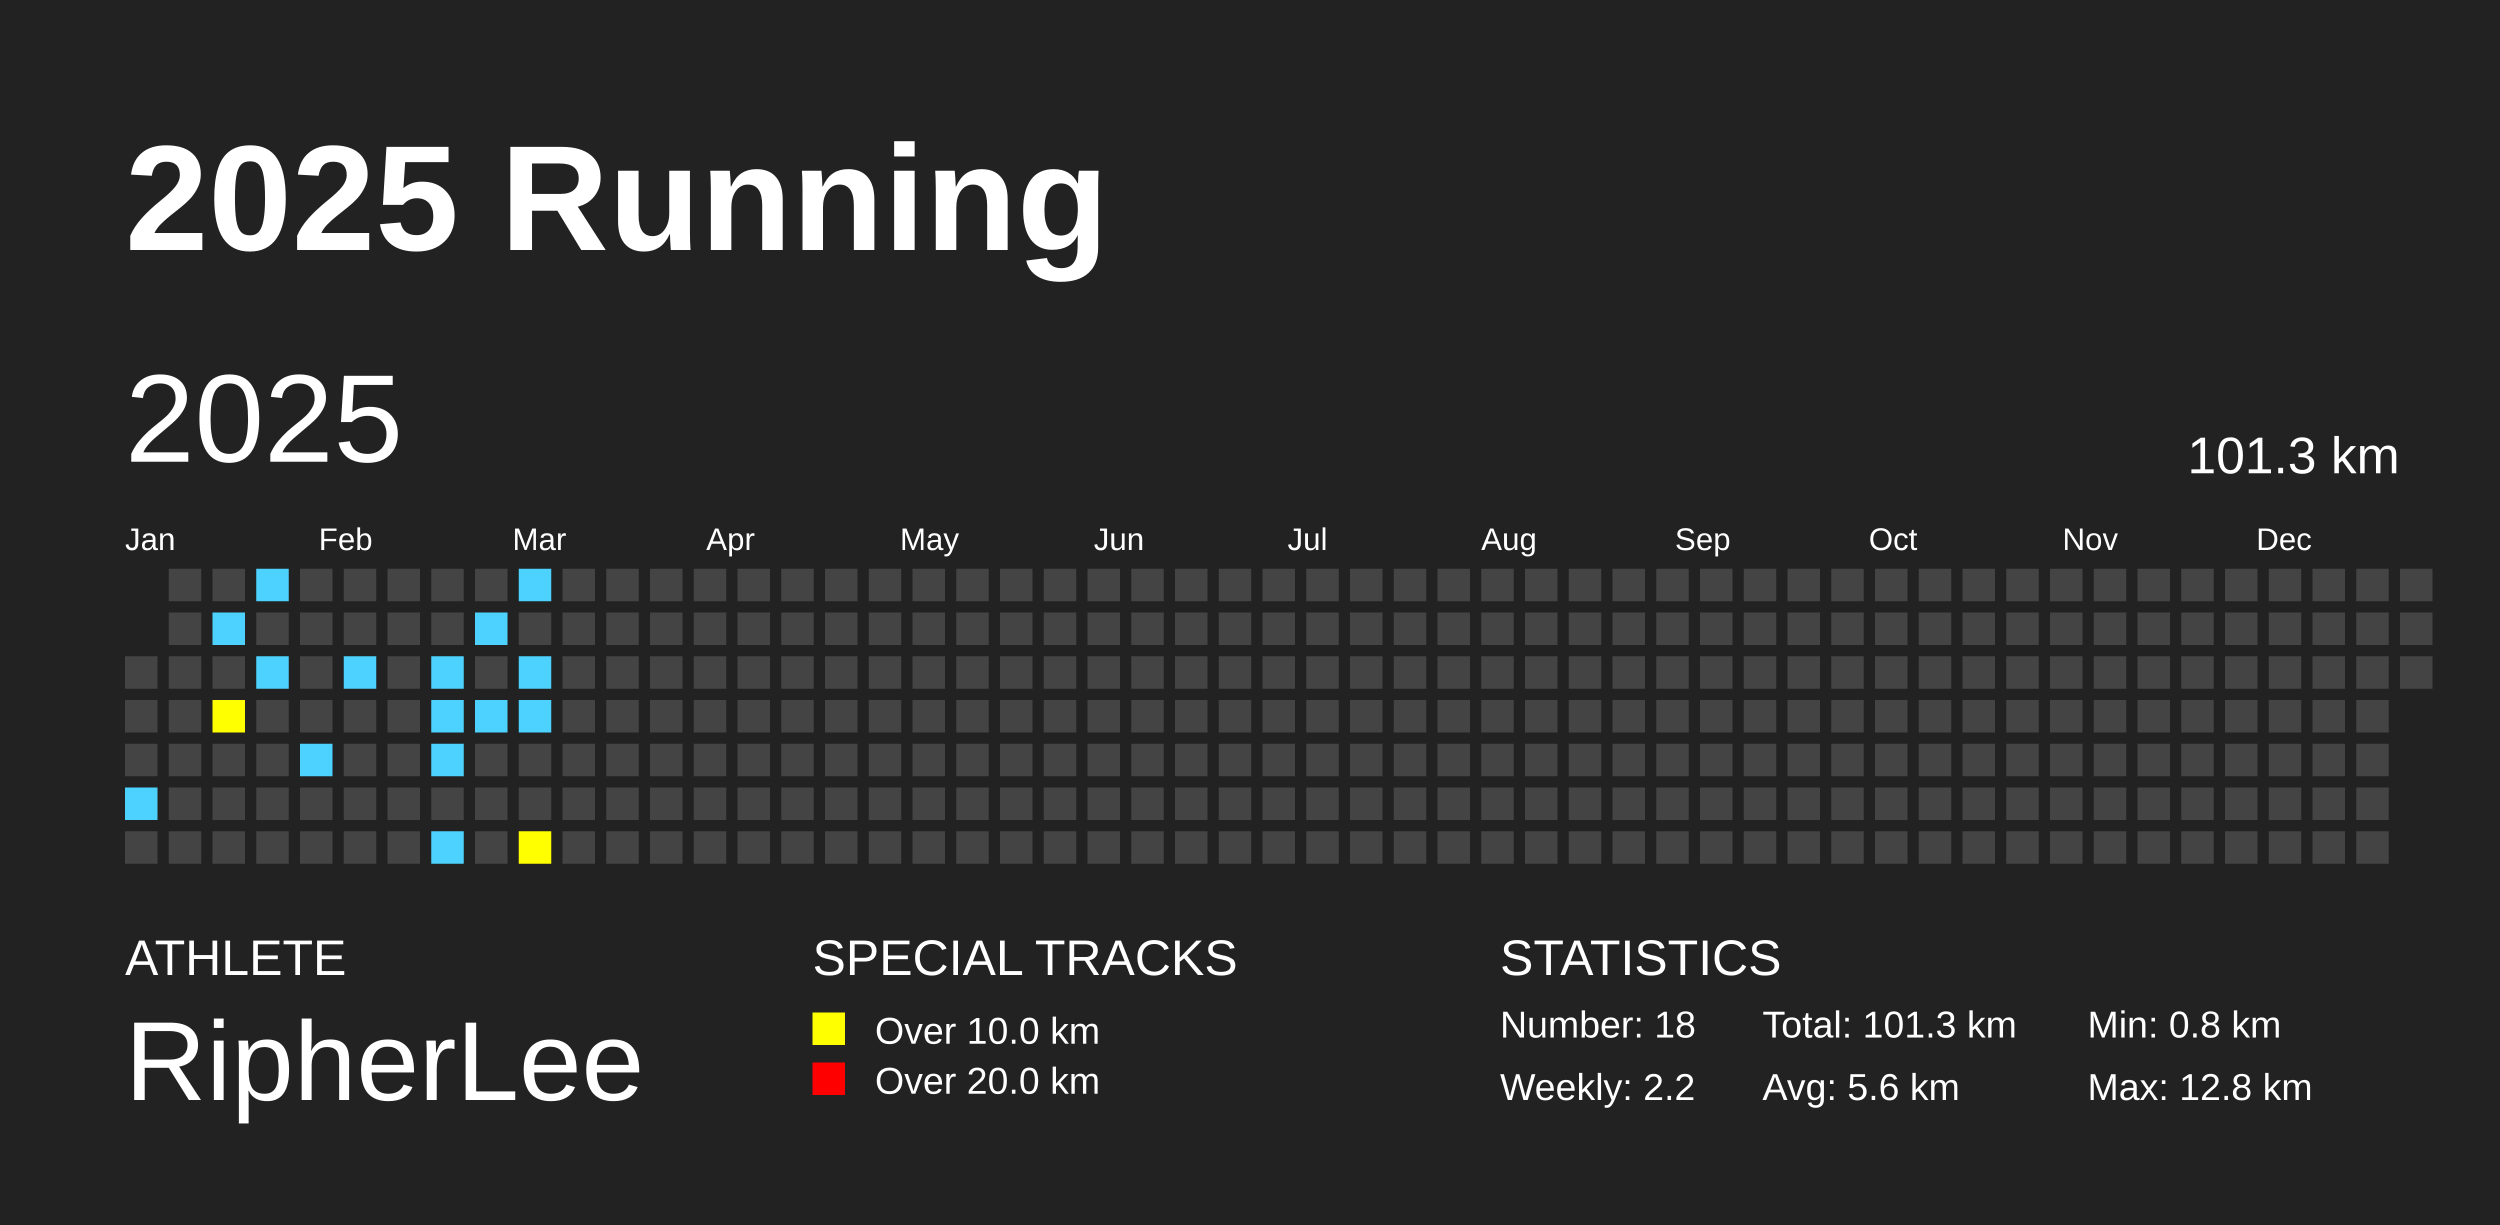
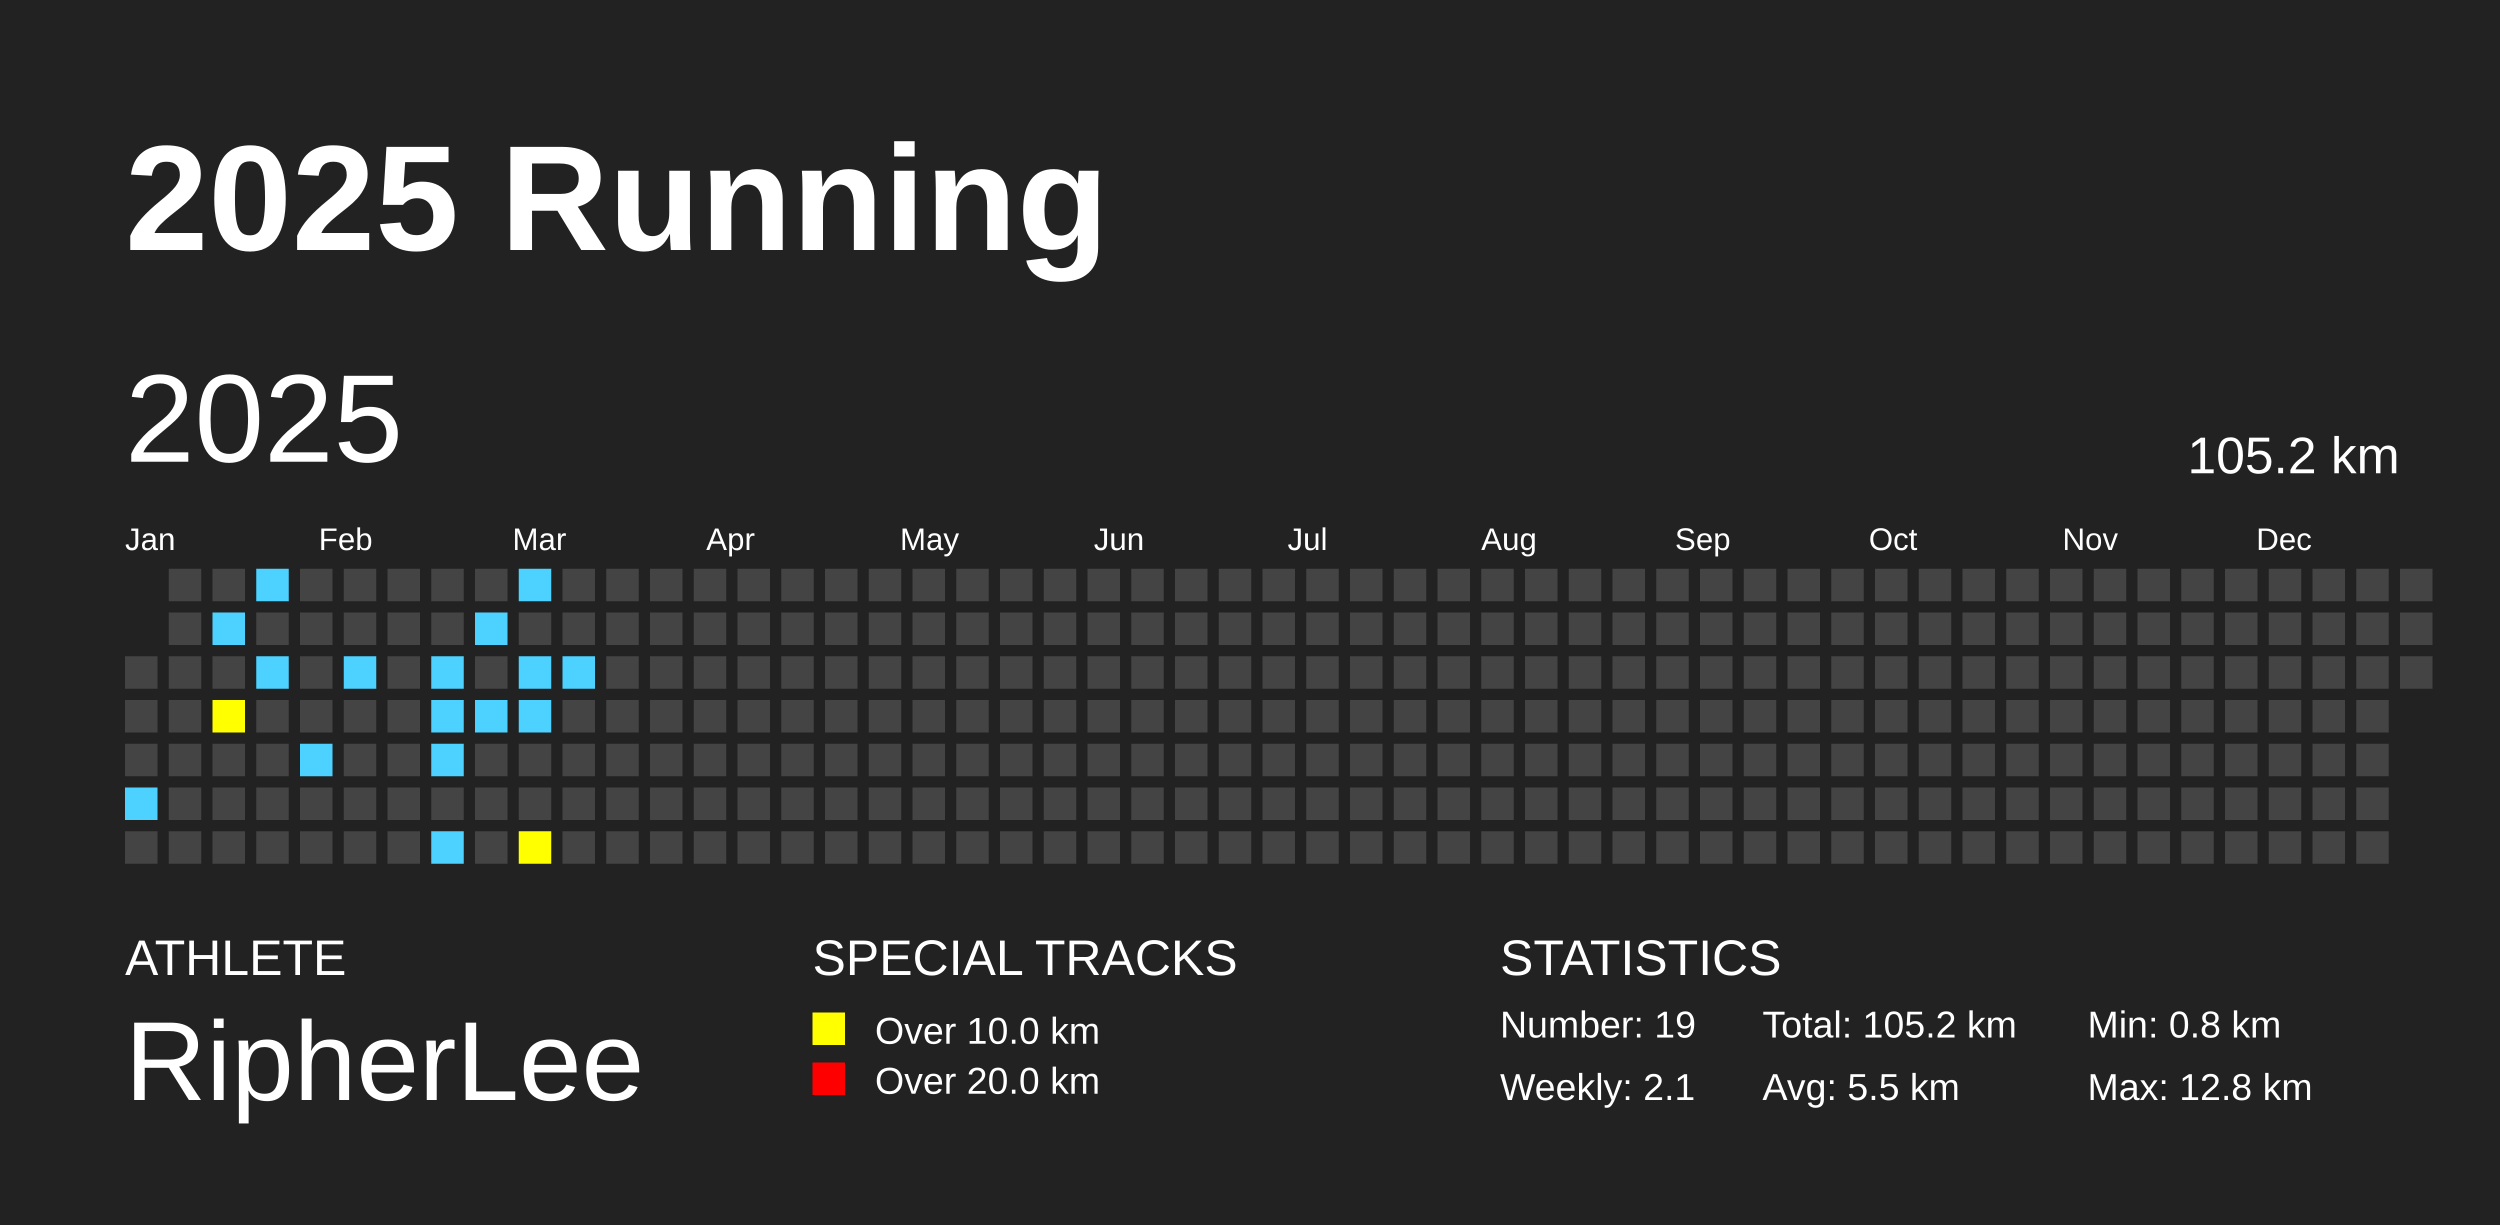
<svg xmlns="http://www.w3.org/2000/svg" baseProfile="full" height="98mm" version="1.1" viewBox="0,0,200,98" width="200mm">
  <defs />
  <rect fill="#222222" height="98" width="200" x="0" y="0" />
  <text fill="#FFFFFF" style="font-size:12px; font-family:Arial; font-weight:bold;" x="10" y="20">2025 Running</text>
  <text fill="#FFFFFF" style="font-size:4px; font-family:Arial" x="10" y="78">ATHLETE</text>
  <text fill="#FFFFFF" style="font-size:9px; font-family:Arial" x="10" y="88">RipherLee</text>
  <text fill="#FFFFFF" style="font-size:4px; font-family:Arial" x="65" y="78">SPECIAL TRACKS</text>
  <rect fill="yellow" height="2.6" width="2.6" x="65" y="81" />
  <text fill="#FFFFFF" style="font-size:3px; font-family:Arial" x="70" y="83.5">Over 10.0 km</text>
  <rect fill="red" height="2.6" width="2.6" x="65" y="85" />
  <text fill="#FFFFFF" style="font-size:3px; font-family:Arial" x="70" y="87.5">Over 20.0 km</text>
  <text fill="#FFFFFF" style="font-size:4px; font-family:Arial" x="120" y="78">STATISTICS</text>
-   <text fill="#FFFFFF" style="font-size:3px; font-family:Arial" x="120" y="83">Number: 18</text>
-   <text fill="#FFFFFF" style="font-size:3px; font-family:Arial" x="120" y="88">Weekly: 2.2</text>
-   <text fill="#FFFFFF" style="font-size:3px; font-family:Arial" x="141" y="83">Total: 101.3 km</text>
-   <text fill="#FFFFFF" style="font-size:3px; font-family:Arial" x="141" y="88">Avg: 5.6 km</text>
+   <text fill="#FFFFFF" style="font-size:3px; font-family:Arial" x="120" y="83">Number: 19</text>
+   <text fill="#FFFFFF" style="font-size:3px; font-family:Arial" x="120" y="88">Weekly: 2.1</text>
+   <text fill="#FFFFFF" style="font-size:3px; font-family:Arial" x="141" y="83">Total: 105.2 km</text>
+   <text fill="#FFFFFF" style="font-size:3px; font-family:Arial" x="141" y="88">Avg: 5.5 km</text>
  <text fill="#FFFFFF" style="font-size:3px; font-family:Arial" x="167" y="83">Min: 0.8 km</text>
  <text fill="#FFFFFF" style="font-size:3px; font-family:Arial" x="167" y="88">Max: 12.8 km</text>
  <text dominant-baseline="hanging" fill="#FFFFFF" style="font-size:10.0px; font-family:Arial;" x="10" y="30">2025</text>
-   <text dominant-baseline="hanging" fill="#FFFFFF" style="font-size:4.125px; font-family:Arial;" x="175" y="35">101.3 km</text>
+   <text dominant-baseline="hanging" fill="#FFFFFF" style="font-size:4.125px; font-family:Arial;" x="175" y="35">105.2 km</text>
  <text fill="#FFFFFF" style="font-size:2.5px; font-family:Arial" x="10.0" y="44">Jan</text>
  <text fill="#FFFFFF" style="font-size:2.5px; font-family:Arial" x="25.5" y="44">Feb</text>
  <text fill="#FFFFFF" style="font-size:2.5px; font-family:Arial" x="41.0" y="44">Mar</text>
  <text fill="#FFFFFF" style="font-size:2.5px; font-family:Arial" x="56.5" y="44">Apr</text>
  <text fill="#FFFFFF" style="font-size:2.5px; font-family:Arial" x="72.0" y="44">May</text>
  <text fill="#FFFFFF" style="font-size:2.5px; font-family:Arial" x="87.5" y="44">Jun</text>
  <text fill="#FFFFFF" style="font-size:2.5px; font-family:Arial" x="103.0" y="44">Jul</text>
  <text fill="#FFFFFF" style="font-size:2.5px; font-family:Arial" x="118.5" y="44">Aug</text>
  <text fill="#FFFFFF" style="font-size:2.5px; font-family:Arial" x="134.0" y="44">Sep</text>
  <text fill="#FFFFFF" style="font-size:2.5px; font-family:Arial" x="149.5" y="44">Oct</text>
  <text fill="#FFFFFF" style="font-size:2.5px; font-family:Arial" x="165.0" y="44">Nov</text>
  <text fill="#FFFFFF" style="font-size:2.5px; font-family:Arial" x="180.5" y="44">Dec</text>
  <rect fill="#444444" height="2.6" width="2.6" x="10.0" y="52.5" />
  <rect fill="#444444" height="2.6" width="2.6" x="10.0" y="56.0" />
  <rect fill="#444444" height="2.6" width="2.6" x="10.0" y="59.5" />
  <rect fill="#4DD2FF" height="2.6" width="2.6" x="10.0" y="63.0" />
  <rect fill="#444444" height="2.6" width="2.6" x="10.0" y="66.5" />
  <rect fill="#444444" height="2.6" width="2.6" x="13.5" y="45.5" />
  <rect fill="#444444" height="2.6" width="2.6" x="13.5" y="49.0" />
  <rect fill="#444444" height="2.6" width="2.6" x="13.5" y="52.5" />
  <rect fill="#444444" height="2.6" width="2.6" x="13.5" y="56.0" />
  <rect fill="#444444" height="2.6" width="2.6" x="13.5" y="59.5" />
  <rect fill="#444444" height="2.6" width="2.6" x="13.5" y="63.0" />
  <rect fill="#444444" height="2.6" width="2.6" x="13.5" y="66.5" />
  <rect fill="#444444" height="2.6" width="2.6" x="17.0" y="45.5" />
  <rect fill="#4DD2FF" height="2.6" width="2.6" x="17.0" y="49.0" />
  <rect fill="#444444" height="2.6" width="2.6" x="17.0" y="52.5" />
  <rect fill="yellow" height="2.6" width="2.6" x="17.0" y="56.0" />
  <rect fill="#444444" height="2.6" width="2.6" x="17.0" y="59.5" />
  <rect fill="#444444" height="2.6" width="2.6" x="17.0" y="63.0" />
  <rect fill="#444444" height="2.6" width="2.6" x="17.0" y="66.5" />
  <rect fill="#4DD2FF" height="2.6" width="2.6" x="20.5" y="45.5" />
  <rect fill="#444444" height="2.6" width="2.6" x="20.5" y="49.0" />
  <rect fill="#4DD2FF" height="2.6" width="2.6" x="20.5" y="52.5" />
  <rect fill="#444444" height="2.6" width="2.6" x="20.5" y="56.0" />
  <rect fill="#444444" height="2.6" width="2.6" x="20.5" y="59.5" />
  <rect fill="#444444" height="2.6" width="2.6" x="20.5" y="63.0" />
  <rect fill="#444444" height="2.6" width="2.6" x="20.5" y="66.5" />
  <rect fill="#444444" height="2.6" width="2.6" x="24.0" y="45.5" />
  <rect fill="#444444" height="2.6" width="2.6" x="24.0" y="49.0" />
  <rect fill="#444444" height="2.6" width="2.6" x="24.0" y="52.5" />
  <rect fill="#444444" height="2.6" width="2.6" x="24.0" y="56.0" />
  <rect fill="#4DD2FF" height="2.6" width="2.6" x="24.0" y="59.5" />
  <rect fill="#444444" height="2.6" width="2.6" x="24.0" y="63.0" />
  <rect fill="#444444" height="2.6" width="2.6" x="24.0" y="66.5" />
  <rect fill="#444444" height="2.6" width="2.6" x="27.5" y="45.5" />
  <rect fill="#444444" height="2.6" width="2.6" x="27.5" y="49.0" />
  <rect fill="#4DD2FF" height="2.6" width="2.6" x="27.5" y="52.5" />
  <rect fill="#444444" height="2.6" width="2.6" x="27.5" y="56.0" />
  <rect fill="#444444" height="2.6" width="2.6" x="27.5" y="59.5" />
  <rect fill="#444444" height="2.6" width="2.6" x="27.5" y="63.0" />
  <rect fill="#444444" height="2.6" width="2.6" x="27.5" y="66.5" />
  <rect fill="#444444" height="2.6" width="2.6" x="31.0" y="45.5" />
  <rect fill="#444444" height="2.6" width="2.6" x="31.0" y="49.0" />
  <rect fill="#444444" height="2.6" width="2.6" x="31.0" y="52.5" />
  <rect fill="#444444" height="2.6" width="2.6" x="31.0" y="56.0" />
  <rect fill="#444444" height="2.6" width="2.6" x="31.0" y="59.5" />
  <rect fill="#444444" height="2.6" width="2.6" x="31.0" y="63.0" />
  <rect fill="#444444" height="2.6" width="2.6" x="31.0" y="66.5" />
  <rect fill="#444444" height="2.6" width="2.6" x="34.5" y="45.5" />
  <rect fill="#444444" height="2.6" width="2.6" x="34.5" y="49.0" />
  <rect fill="#4DD2FF" height="2.6" width="2.6" x="34.5" y="52.5" />
  <rect fill="#4DD2FF" height="2.6" width="2.6" x="34.5" y="56.0" />
  <rect fill="#4DD2FF" height="2.6" width="2.6" x="34.5" y="59.5" />
  <rect fill="#444444" height="2.6" width="2.6" x="34.5" y="63.0" />
  <rect fill="#4DD2FF" height="2.6" width="2.6" x="34.5" y="66.5" />
  <rect fill="#444444" height="2.6" width="2.6" x="38.0" y="45.5" />
  <rect fill="#4DD2FF" height="2.6" width="2.6" x="38.0" y="49.0" />
  <rect fill="#444444" height="2.6" width="2.6" x="38.0" y="52.5" />
  <rect fill="#4DD2FF" height="2.6" width="2.6" x="38.0" y="56.0" />
  <rect fill="#444444" height="2.6" width="2.6" x="38.0" y="59.5" />
  <rect fill="#444444" height="2.6" width="2.6" x="38.0" y="63.0" />
  <rect fill="#444444" height="2.6" width="2.6" x="38.0" y="66.5" />
  <rect fill="#4DD2FF" height="2.6" width="2.6" x="41.5" y="45.5" />
  <rect fill="#444444" height="2.6" width="2.6" x="41.5" y="49.0" />
  <rect fill="#4DD2FF" height="2.6" width="2.6" x="41.5" y="52.5" />
  <rect fill="#4DD2FF" height="2.6" width="2.6" x="41.5" y="56.0" />
  <rect fill="#444444" height="2.6" width="2.6" x="41.5" y="59.5" />
  <rect fill="#444444" height="2.6" width="2.6" x="41.5" y="63.0" />
  <rect fill="yellow" height="2.6" width="2.6" x="41.5" y="66.5" />
  <rect fill="#444444" height="2.6" width="2.6" x="45.0" y="45.5" />
  <rect fill="#444444" height="2.6" width="2.6" x="45.0" y="49.0" />
-   <rect fill="#444444" height="2.6" width="2.6" x="45.0" y="52.5" />
+   <rect fill="#4DD2FF" height="2.6" width="2.6" x="45.0" y="52.5" />
  <rect fill="#444444" height="2.6" width="2.6" x="45.0" y="56.0" />
  <rect fill="#444444" height="2.6" width="2.6" x="45.0" y="59.5" />
  <rect fill="#444444" height="2.6" width="2.6" x="45.0" y="63.0" />
  <rect fill="#444444" height="2.6" width="2.6" x="45.0" y="66.5" />
  <rect fill="#444444" height="2.6" width="2.6" x="48.5" y="45.5" />
  <rect fill="#444444" height="2.6" width="2.6" x="48.5" y="49.0" />
  <rect fill="#444444" height="2.6" width="2.6" x="48.5" y="52.5" />
  <rect fill="#444444" height="2.6" width="2.6" x="48.5" y="56.0" />
  <rect fill="#444444" height="2.6" width="2.6" x="48.5" y="59.5" />
  <rect fill="#444444" height="2.6" width="2.6" x="48.5" y="63.0" />
  <rect fill="#444444" height="2.6" width="2.6" x="48.5" y="66.5" />
  <rect fill="#444444" height="2.6" width="2.6" x="52.0" y="45.5" />
  <rect fill="#444444" height="2.6" width="2.6" x="52.0" y="49.0" />
  <rect fill="#444444" height="2.6" width="2.6" x="52.0" y="52.5" />
  <rect fill="#444444" height="2.6" width="2.6" x="52.0" y="56.0" />
  <rect fill="#444444" height="2.6" width="2.6" x="52.0" y="59.5" />
  <rect fill="#444444" height="2.6" width="2.6" x="52.0" y="63.0" />
  <rect fill="#444444" height="2.6" width="2.6" x="52.0" y="66.5" />
  <rect fill="#444444" height="2.6" width="2.6" x="55.5" y="45.5" />
  <rect fill="#444444" height="2.6" width="2.6" x="55.5" y="49.0" />
  <rect fill="#444444" height="2.6" width="2.6" x="55.5" y="52.5" />
  <rect fill="#444444" height="2.6" width="2.6" x="55.5" y="56.0" />
  <rect fill="#444444" height="2.6" width="2.6" x="55.5" y="59.5" />
  <rect fill="#444444" height="2.6" width="2.6" x="55.5" y="63.0" />
  <rect fill="#444444" height="2.6" width="2.6" x="55.5" y="66.5" />
  <rect fill="#444444" height="2.6" width="2.6" x="59.0" y="45.5" />
  <rect fill="#444444" height="2.6" width="2.6" x="59.0" y="49.0" />
  <rect fill="#444444" height="2.6" width="2.6" x="59.0" y="52.5" />
  <rect fill="#444444" height="2.6" width="2.6" x="59.0" y="56.0" />
  <rect fill="#444444" height="2.6" width="2.6" x="59.0" y="59.5" />
  <rect fill="#444444" height="2.6" width="2.6" x="59.0" y="63.0" />
  <rect fill="#444444" height="2.6" width="2.6" x="59.0" y="66.5" />
  <rect fill="#444444" height="2.6" width="2.6" x="62.5" y="45.5" />
  <rect fill="#444444" height="2.6" width="2.6" x="62.5" y="49.0" />
  <rect fill="#444444" height="2.6" width="2.6" x="62.5" y="52.5" />
  <rect fill="#444444" height="2.6" width="2.6" x="62.5" y="56.0" />
  <rect fill="#444444" height="2.6" width="2.6" x="62.5" y="59.5" />
  <rect fill="#444444" height="2.6" width="2.6" x="62.5" y="63.0" />
  <rect fill="#444444" height="2.6" width="2.6" x="62.5" y="66.5" />
  <rect fill="#444444" height="2.6" width="2.6" x="66.0" y="45.5" />
  <rect fill="#444444" height="2.6" width="2.6" x="66.0" y="49.0" />
  <rect fill="#444444" height="2.6" width="2.6" x="66.0" y="52.5" />
  <rect fill="#444444" height="2.6" width="2.6" x="66.0" y="56.0" />
  <rect fill="#444444" height="2.6" width="2.6" x="66.0" y="59.5" />
  <rect fill="#444444" height="2.6" width="2.6" x="66.0" y="63.0" />
  <rect fill="#444444" height="2.6" width="2.6" x="66.0" y="66.5" />
  <rect fill="#444444" height="2.6" width="2.6" x="69.5" y="45.5" />
  <rect fill="#444444" height="2.6" width="2.6" x="69.5" y="49.0" />
  <rect fill="#444444" height="2.6" width="2.6" x="69.5" y="52.5" />
  <rect fill="#444444" height="2.6" width="2.6" x="69.5" y="56.0" />
  <rect fill="#444444" height="2.6" width="2.6" x="69.5" y="59.5" />
  <rect fill="#444444" height="2.6" width="2.6" x="69.5" y="63.0" />
  <rect fill="#444444" height="2.6" width="2.6" x="69.5" y="66.5" />
  <rect fill="#444444" height="2.6" width="2.6" x="73.0" y="45.5" />
  <rect fill="#444444" height="2.6" width="2.6" x="73.0" y="49.0" />
  <rect fill="#444444" height="2.6" width="2.6" x="73.0" y="52.5" />
  <rect fill="#444444" height="2.6" width="2.6" x="73.0" y="56.0" />
  <rect fill="#444444" height="2.6" width="2.6" x="73.0" y="59.5" />
  <rect fill="#444444" height="2.6" width="2.6" x="73.0" y="63.0" />
  <rect fill="#444444" height="2.6" width="2.6" x="73.0" y="66.5" />
  <rect fill="#444444" height="2.6" width="2.6" x="76.5" y="45.5" />
  <rect fill="#444444" height="2.6" width="2.6" x="76.5" y="49.0" />
  <rect fill="#444444" height="2.6" width="2.6" x="76.5" y="52.5" />
  <rect fill="#444444" height="2.6" width="2.6" x="76.5" y="56.0" />
  <rect fill="#444444" height="2.6" width="2.6" x="76.5" y="59.5" />
  <rect fill="#444444" height="2.6" width="2.6" x="76.5" y="63.0" />
  <rect fill="#444444" height="2.6" width="2.6" x="76.5" y="66.5" />
  <rect fill="#444444" height="2.6" width="2.6" x="80.0" y="45.5" />
  <rect fill="#444444" height="2.6" width="2.6" x="80.0" y="49.0" />
  <rect fill="#444444" height="2.6" width="2.6" x="80.0" y="52.5" />
  <rect fill="#444444" height="2.6" width="2.6" x="80.0" y="56.0" />
  <rect fill="#444444" height="2.6" width="2.6" x="80.0" y="59.5" />
  <rect fill="#444444" height="2.6" width="2.6" x="80.0" y="63.0" />
  <rect fill="#444444" height="2.6" width="2.6" x="80.0" y="66.5" />
  <rect fill="#444444" height="2.6" width="2.6" x="83.5" y="45.5" />
  <rect fill="#444444" height="2.6" width="2.6" x="83.5" y="49.0" />
  <rect fill="#444444" height="2.6" width="2.6" x="83.5" y="52.5" />
  <rect fill="#444444" height="2.6" width="2.6" x="83.5" y="56.0" />
  <rect fill="#444444" height="2.6" width="2.6" x="83.5" y="59.5" />
  <rect fill="#444444" height="2.6" width="2.6" x="83.5" y="63.0" />
  <rect fill="#444444" height="2.6" width="2.6" x="83.5" y="66.5" />
  <rect fill="#444444" height="2.6" width="2.6" x="87.0" y="45.5" />
  <rect fill="#444444" height="2.6" width="2.6" x="87.0" y="49.0" />
  <rect fill="#444444" height="2.6" width="2.6" x="87.0" y="52.5" />
  <rect fill="#444444" height="2.6" width="2.6" x="87.0" y="56.0" />
  <rect fill="#444444" height="2.6" width="2.6" x="87.0" y="59.5" />
  <rect fill="#444444" height="2.6" width="2.6" x="87.0" y="63.0" />
  <rect fill="#444444" height="2.6" width="2.6" x="87.0" y="66.5" />
  <rect fill="#444444" height="2.6" width="2.6" x="90.5" y="45.5" />
  <rect fill="#444444" height="2.6" width="2.6" x="90.5" y="49.0" />
  <rect fill="#444444" height="2.6" width="2.6" x="90.5" y="52.5" />
  <rect fill="#444444" height="2.6" width="2.6" x="90.5" y="56.0" />
  <rect fill="#444444" height="2.6" width="2.6" x="90.5" y="59.5" />
  <rect fill="#444444" height="2.6" width="2.6" x="90.5" y="63.0" />
  <rect fill="#444444" height="2.6" width="2.6" x="90.5" y="66.5" />
  <rect fill="#444444" height="2.6" width="2.6" x="94.0" y="45.5" />
  <rect fill="#444444" height="2.6" width="2.6" x="94.0" y="49.0" />
  <rect fill="#444444" height="2.6" width="2.6" x="94.0" y="52.5" />
  <rect fill="#444444" height="2.6" width="2.6" x="94.0" y="56.0" />
  <rect fill="#444444" height="2.6" width="2.6" x="94.0" y="59.5" />
  <rect fill="#444444" height="2.6" width="2.6" x="94.0" y="63.0" />
  <rect fill="#444444" height="2.6" width="2.6" x="94.0" y="66.5" />
  <rect fill="#444444" height="2.6" width="2.6" x="97.5" y="45.5" />
  <rect fill="#444444" height="2.6" width="2.6" x="97.5" y="49.0" />
  <rect fill="#444444" height="2.6" width="2.6" x="97.5" y="52.5" />
  <rect fill="#444444" height="2.6" width="2.6" x="97.5" y="56.0" />
  <rect fill="#444444" height="2.6" width="2.6" x="97.5" y="59.5" />
  <rect fill="#444444" height="2.6" width="2.6" x="97.5" y="63.0" />
  <rect fill="#444444" height="2.6" width="2.6" x="97.5" y="66.5" />
  <rect fill="#444444" height="2.6" width="2.6" x="101.0" y="45.5" />
  <rect fill="#444444" height="2.6" width="2.6" x="101.0" y="49.0" />
  <rect fill="#444444" height="2.6" width="2.6" x="101.0" y="52.5" />
  <rect fill="#444444" height="2.6" width="2.6" x="101.0" y="56.0" />
  <rect fill="#444444" height="2.6" width="2.6" x="101.0" y="59.5" />
  <rect fill="#444444" height="2.6" width="2.6" x="101.0" y="63.0" />
  <rect fill="#444444" height="2.6" width="2.6" x="101.0" y="66.5" />
  <rect fill="#444444" height="2.6" width="2.6" x="104.5" y="45.5" />
  <rect fill="#444444" height="2.6" width="2.6" x="104.5" y="49.0" />
  <rect fill="#444444" height="2.6" width="2.6" x="104.5" y="52.5" />
  <rect fill="#444444" height="2.6" width="2.6" x="104.5" y="56.0" />
  <rect fill="#444444" height="2.6" width="2.6" x="104.5" y="59.5" />
  <rect fill="#444444" height="2.6" width="2.6" x="104.5" y="63.0" />
  <rect fill="#444444" height="2.6" width="2.6" x="104.5" y="66.5" />
  <rect fill="#444444" height="2.6" width="2.6" x="108.0" y="45.5" />
  <rect fill="#444444" height="2.6" width="2.6" x="108.0" y="49.0" />
  <rect fill="#444444" height="2.6" width="2.6" x="108.0" y="52.5" />
  <rect fill="#444444" height="2.6" width="2.6" x="108.0" y="56.0" />
  <rect fill="#444444" height="2.6" width="2.6" x="108.0" y="59.5" />
  <rect fill="#444444" height="2.6" width="2.6" x="108.0" y="63.0" />
  <rect fill="#444444" height="2.6" width="2.6" x="108.0" y="66.5" />
  <rect fill="#444444" height="2.6" width="2.6" x="111.5" y="45.5" />
  <rect fill="#444444" height="2.6" width="2.6" x="111.5" y="49.0" />
  <rect fill="#444444" height="2.6" width="2.6" x="111.5" y="52.5" />
  <rect fill="#444444" height="2.6" width="2.6" x="111.5" y="56.0" />
  <rect fill="#444444" height="2.6" width="2.6" x="111.5" y="59.5" />
  <rect fill="#444444" height="2.6" width="2.6" x="111.5" y="63.0" />
  <rect fill="#444444" height="2.6" width="2.6" x="111.5" y="66.5" />
  <rect fill="#444444" height="2.6" width="2.6" x="115.0" y="45.5" />
  <rect fill="#444444" height="2.6" width="2.6" x="115.0" y="49.0" />
  <rect fill="#444444" height="2.6" width="2.6" x="115.0" y="52.5" />
  <rect fill="#444444" height="2.6" width="2.6" x="115.0" y="56.0" />
  <rect fill="#444444" height="2.6" width="2.6" x="115.0" y="59.5" />
  <rect fill="#444444" height="2.6" width="2.6" x="115.0" y="63.0" />
  <rect fill="#444444" height="2.6" width="2.6" x="115.0" y="66.5" />
  <rect fill="#444444" height="2.6" width="2.6" x="118.5" y="45.5" />
  <rect fill="#444444" height="2.6" width="2.6" x="118.5" y="49.0" />
  <rect fill="#444444" height="2.6" width="2.6" x="118.5" y="52.5" />
  <rect fill="#444444" height="2.6" width="2.6" x="118.5" y="56.0" />
  <rect fill="#444444" height="2.6" width="2.6" x="118.5" y="59.5" />
  <rect fill="#444444" height="2.6" width="2.6" x="118.5" y="63.0" />
  <rect fill="#444444" height="2.6" width="2.6" x="118.5" y="66.5" />
  <rect fill="#444444" height="2.6" width="2.6" x="122.0" y="45.5" />
  <rect fill="#444444" height="2.6" width="2.6" x="122.0" y="49.0" />
  <rect fill="#444444" height="2.6" width="2.6" x="122.0" y="52.5" />
  <rect fill="#444444" height="2.6" width="2.6" x="122.0" y="56.0" />
  <rect fill="#444444" height="2.6" width="2.6" x="122.0" y="59.5" />
  <rect fill="#444444" height="2.6" width="2.6" x="122.0" y="63.0" />
  <rect fill="#444444" height="2.6" width="2.6" x="122.0" y="66.5" />
  <rect fill="#444444" height="2.6" width="2.6" x="125.5" y="45.5" />
  <rect fill="#444444" height="2.6" width="2.6" x="125.5" y="49.0" />
  <rect fill="#444444" height="2.6" width="2.6" x="125.5" y="52.5" />
  <rect fill="#444444" height="2.6" width="2.6" x="125.5" y="56.0" />
  <rect fill="#444444" height="2.6" width="2.6" x="125.5" y="59.5" />
  <rect fill="#444444" height="2.6" width="2.6" x="125.5" y="63.0" />
  <rect fill="#444444" height="2.6" width="2.6" x="125.5" y="66.5" />
  <rect fill="#444444" height="2.6" width="2.6" x="129.0" y="45.5" />
  <rect fill="#444444" height="2.6" width="2.6" x="129.0" y="49.0" />
  <rect fill="#444444" height="2.6" width="2.6" x="129.0" y="52.5" />
  <rect fill="#444444" height="2.6" width="2.6" x="129.0" y="56.0" />
  <rect fill="#444444" height="2.6" width="2.6" x="129.0" y="59.5" />
  <rect fill="#444444" height="2.6" width="2.6" x="129.0" y="63.0" />
  <rect fill="#444444" height="2.6" width="2.6" x="129.0" y="66.5" />
  <rect fill="#444444" height="2.6" width="2.6" x="132.5" y="45.5" />
  <rect fill="#444444" height="2.6" width="2.6" x="132.5" y="49.0" />
  <rect fill="#444444" height="2.6" width="2.6" x="132.5" y="52.5" />
  <rect fill="#444444" height="2.6" width="2.6" x="132.5" y="56.0" />
  <rect fill="#444444" height="2.6" width="2.6" x="132.5" y="59.5" />
  <rect fill="#444444" height="2.6" width="2.6" x="132.5" y="63.0" />
  <rect fill="#444444" height="2.6" width="2.6" x="132.5" y="66.5" />
  <rect fill="#444444" height="2.6" width="2.6" x="136.0" y="45.5" />
  <rect fill="#444444" height="2.6" width="2.6" x="136.0" y="49.0" />
  <rect fill="#444444" height="2.6" width="2.6" x="136.0" y="52.5" />
  <rect fill="#444444" height="2.6" width="2.6" x="136.0" y="56.0" />
  <rect fill="#444444" height="2.6" width="2.6" x="136.0" y="59.5" />
  <rect fill="#444444" height="2.6" width="2.6" x="136.0" y="63.0" />
  <rect fill="#444444" height="2.6" width="2.6" x="136.0" y="66.5" />
  <rect fill="#444444" height="2.6" width="2.6" x="139.5" y="45.5" />
  <rect fill="#444444" height="2.6" width="2.6" x="139.5" y="49.0" />
  <rect fill="#444444" height="2.6" width="2.6" x="139.5" y="52.5" />
  <rect fill="#444444" height="2.6" width="2.6" x="139.5" y="56.0" />
  <rect fill="#444444" height="2.6" width="2.6" x="139.5" y="59.5" />
  <rect fill="#444444" height="2.6" width="2.6" x="139.5" y="63.0" />
  <rect fill="#444444" height="2.6" width="2.6" x="139.5" y="66.5" />
  <rect fill="#444444" height="2.6" width="2.6" x="143.0" y="45.5" />
  <rect fill="#444444" height="2.6" width="2.6" x="143.0" y="49.0" />
  <rect fill="#444444" height="2.6" width="2.6" x="143.0" y="52.5" />
  <rect fill="#444444" height="2.6" width="2.6" x="143.0" y="56.0" />
  <rect fill="#444444" height="2.6" width="2.6" x="143.0" y="59.5" />
  <rect fill="#444444" height="2.6" width="2.6" x="143.0" y="63.0" />
  <rect fill="#444444" height="2.6" width="2.6" x="143.0" y="66.5" />
  <rect fill="#444444" height="2.6" width="2.6" x="146.5" y="45.5" />
  <rect fill="#444444" height="2.6" width="2.6" x="146.5" y="49.0" />
  <rect fill="#444444" height="2.6" width="2.6" x="146.5" y="52.5" />
  <rect fill="#444444" height="2.6" width="2.6" x="146.5" y="56.0" />
  <rect fill="#444444" height="2.6" width="2.6" x="146.5" y="59.5" />
  <rect fill="#444444" height="2.6" width="2.6" x="146.5" y="63.0" />
  <rect fill="#444444" height="2.6" width="2.6" x="146.5" y="66.5" />
  <rect fill="#444444" height="2.6" width="2.6" x="150.0" y="45.5" />
  <rect fill="#444444" height="2.6" width="2.6" x="150.0" y="49.0" />
  <rect fill="#444444" height="2.6" width="2.6" x="150.0" y="52.5" />
  <rect fill="#444444" height="2.6" width="2.6" x="150.0" y="56.0" />
  <rect fill="#444444" height="2.6" width="2.6" x="150.0" y="59.5" />
  <rect fill="#444444" height="2.6" width="2.6" x="150.0" y="63.0" />
  <rect fill="#444444" height="2.6" width="2.6" x="150.0" y="66.5" />
  <rect fill="#444444" height="2.6" width="2.6" x="153.5" y="45.5" />
  <rect fill="#444444" height="2.6" width="2.6" x="153.5" y="49.0" />
  <rect fill="#444444" height="2.6" width="2.6" x="153.5" y="52.5" />
  <rect fill="#444444" height="2.6" width="2.6" x="153.5" y="56.0" />
  <rect fill="#444444" height="2.6" width="2.6" x="153.5" y="59.5" />
  <rect fill="#444444" height="2.6" width="2.6" x="153.5" y="63.0" />
  <rect fill="#444444" height="2.6" width="2.6" x="153.5" y="66.5" />
  <rect fill="#444444" height="2.6" width="2.6" x="157.0" y="45.5" />
  <rect fill="#444444" height="2.6" width="2.6" x="157.0" y="49.0" />
  <rect fill="#444444" height="2.6" width="2.6" x="157.0" y="52.5" />
  <rect fill="#444444" height="2.6" width="2.6" x="157.0" y="56.0" />
  <rect fill="#444444" height="2.6" width="2.6" x="157.0" y="59.5" />
  <rect fill="#444444" height="2.6" width="2.6" x="157.0" y="63.0" />
  <rect fill="#444444" height="2.6" width="2.6" x="157.0" y="66.5" />
  <rect fill="#444444" height="2.6" width="2.6" x="160.5" y="45.5" />
  <rect fill="#444444" height="2.6" width="2.6" x="160.5" y="49.0" />
  <rect fill="#444444" height="2.6" width="2.6" x="160.5" y="52.5" />
  <rect fill="#444444" height="2.6" width="2.6" x="160.5" y="56.0" />
  <rect fill="#444444" height="2.6" width="2.6" x="160.5" y="59.5" />
  <rect fill="#444444" height="2.6" width="2.6" x="160.5" y="63.0" />
  <rect fill="#444444" height="2.6" width="2.6" x="160.5" y="66.5" />
  <rect fill="#444444" height="2.6" width="2.6" x="164.0" y="45.5" />
  <rect fill="#444444" height="2.6" width="2.6" x="164.0" y="49.0" />
  <rect fill="#444444" height="2.6" width="2.6" x="164.0" y="52.5" />
  <rect fill="#444444" height="2.6" width="2.6" x="164.0" y="56.0" />
  <rect fill="#444444" height="2.6" width="2.6" x="164.0" y="59.5" />
  <rect fill="#444444" height="2.6" width="2.6" x="164.0" y="63.0" />
  <rect fill="#444444" height="2.6" width="2.6" x="164.0" y="66.5" />
  <rect fill="#444444" height="2.6" width="2.6" x="167.5" y="45.5" />
  <rect fill="#444444" height="2.6" width="2.6" x="167.5" y="49.0" />
  <rect fill="#444444" height="2.6" width="2.6" x="167.5" y="52.5" />
  <rect fill="#444444" height="2.6" width="2.6" x="167.5" y="56.0" />
  <rect fill="#444444" height="2.6" width="2.6" x="167.5" y="59.5" />
  <rect fill="#444444" height="2.6" width="2.6" x="167.5" y="63.0" />
  <rect fill="#444444" height="2.6" width="2.6" x="167.5" y="66.5" />
  <rect fill="#444444" height="2.6" width="2.6" x="171.0" y="45.5" />
  <rect fill="#444444" height="2.6" width="2.6" x="171.0" y="49.0" />
  <rect fill="#444444" height="2.6" width="2.6" x="171.0" y="52.5" />
  <rect fill="#444444" height="2.6" width="2.6" x="171.0" y="56.0" />
  <rect fill="#444444" height="2.6" width="2.6" x="171.0" y="59.5" />
  <rect fill="#444444" height="2.6" width="2.6" x="171.0" y="63.0" />
  <rect fill="#444444" height="2.6" width="2.6" x="171.0" y="66.5" />
  <rect fill="#444444" height="2.6" width="2.6" x="174.5" y="45.5" />
  <rect fill="#444444" height="2.6" width="2.6" x="174.5" y="49.0" />
  <rect fill="#444444" height="2.6" width="2.6" x="174.5" y="52.5" />
  <rect fill="#444444" height="2.6" width="2.6" x="174.5" y="56.0" />
  <rect fill="#444444" height="2.6" width="2.6" x="174.5" y="59.5" />
  <rect fill="#444444" height="2.6" width="2.6" x="174.5" y="63.0" />
  <rect fill="#444444" height="2.6" width="2.6" x="174.5" y="66.5" />
  <rect fill="#444444" height="2.6" width="2.6" x="178.0" y="45.5" />
  <rect fill="#444444" height="2.6" width="2.6" x="178.0" y="49.0" />
  <rect fill="#444444" height="2.6" width="2.6" x="178.0" y="52.5" />
  <rect fill="#444444" height="2.6" width="2.6" x="178.0" y="56.0" />
  <rect fill="#444444" height="2.6" width="2.6" x="178.0" y="59.5" />
  <rect fill="#444444" height="2.6" width="2.6" x="178.0" y="63.0" />
  <rect fill="#444444" height="2.6" width="2.6" x="178.0" y="66.5" />
  <rect fill="#444444" height="2.6" width="2.6" x="181.5" y="45.5" />
  <rect fill="#444444" height="2.6" width="2.6" x="181.5" y="49.0" />
  <rect fill="#444444" height="2.6" width="2.6" x="181.5" y="52.5" />
  <rect fill="#444444" height="2.6" width="2.6" x="181.5" y="56.0" />
  <rect fill="#444444" height="2.6" width="2.6" x="181.5" y="59.5" />
  <rect fill="#444444" height="2.6" width="2.6" x="181.5" y="63.0" />
  <rect fill="#444444" height="2.6" width="2.6" x="181.5" y="66.5" />
  <rect fill="#444444" height="2.6" width="2.6" x="185.0" y="45.5" />
  <rect fill="#444444" height="2.6" width="2.6" x="185.0" y="49.0" />
  <rect fill="#444444" height="2.6" width="2.6" x="185.0" y="52.5" />
  <rect fill="#444444" height="2.6" width="2.6" x="185.0" y="56.0" />
  <rect fill="#444444" height="2.6" width="2.6" x="185.0" y="59.5" />
  <rect fill="#444444" height="2.6" width="2.6" x="185.0" y="63.0" />
  <rect fill="#444444" height="2.6" width="2.6" x="185.0" y="66.5" />
  <rect fill="#444444" height="2.6" width="2.6" x="188.5" y="45.5" />
  <rect fill="#444444" height="2.6" width="2.6" x="188.5" y="49.0" />
  <rect fill="#444444" height="2.6" width="2.6" x="188.5" y="52.5" />
  <rect fill="#444444" height="2.6" width="2.6" x="188.5" y="56.0" />
  <rect fill="#444444" height="2.6" width="2.6" x="188.5" y="59.5" />
  <rect fill="#444444" height="2.6" width="2.6" x="188.5" y="63.0" />
  <rect fill="#444444" height="2.6" width="2.6" x="188.5" y="66.5" />
  <rect fill="#444444" height="2.6" width="2.6" x="192.0" y="45.5" />
  <rect fill="#444444" height="2.6" width="2.6" x="192.0" y="49.0" />
  <rect fill="#444444" height="2.6" width="2.6" x="192.0" y="52.5" />
</svg>
